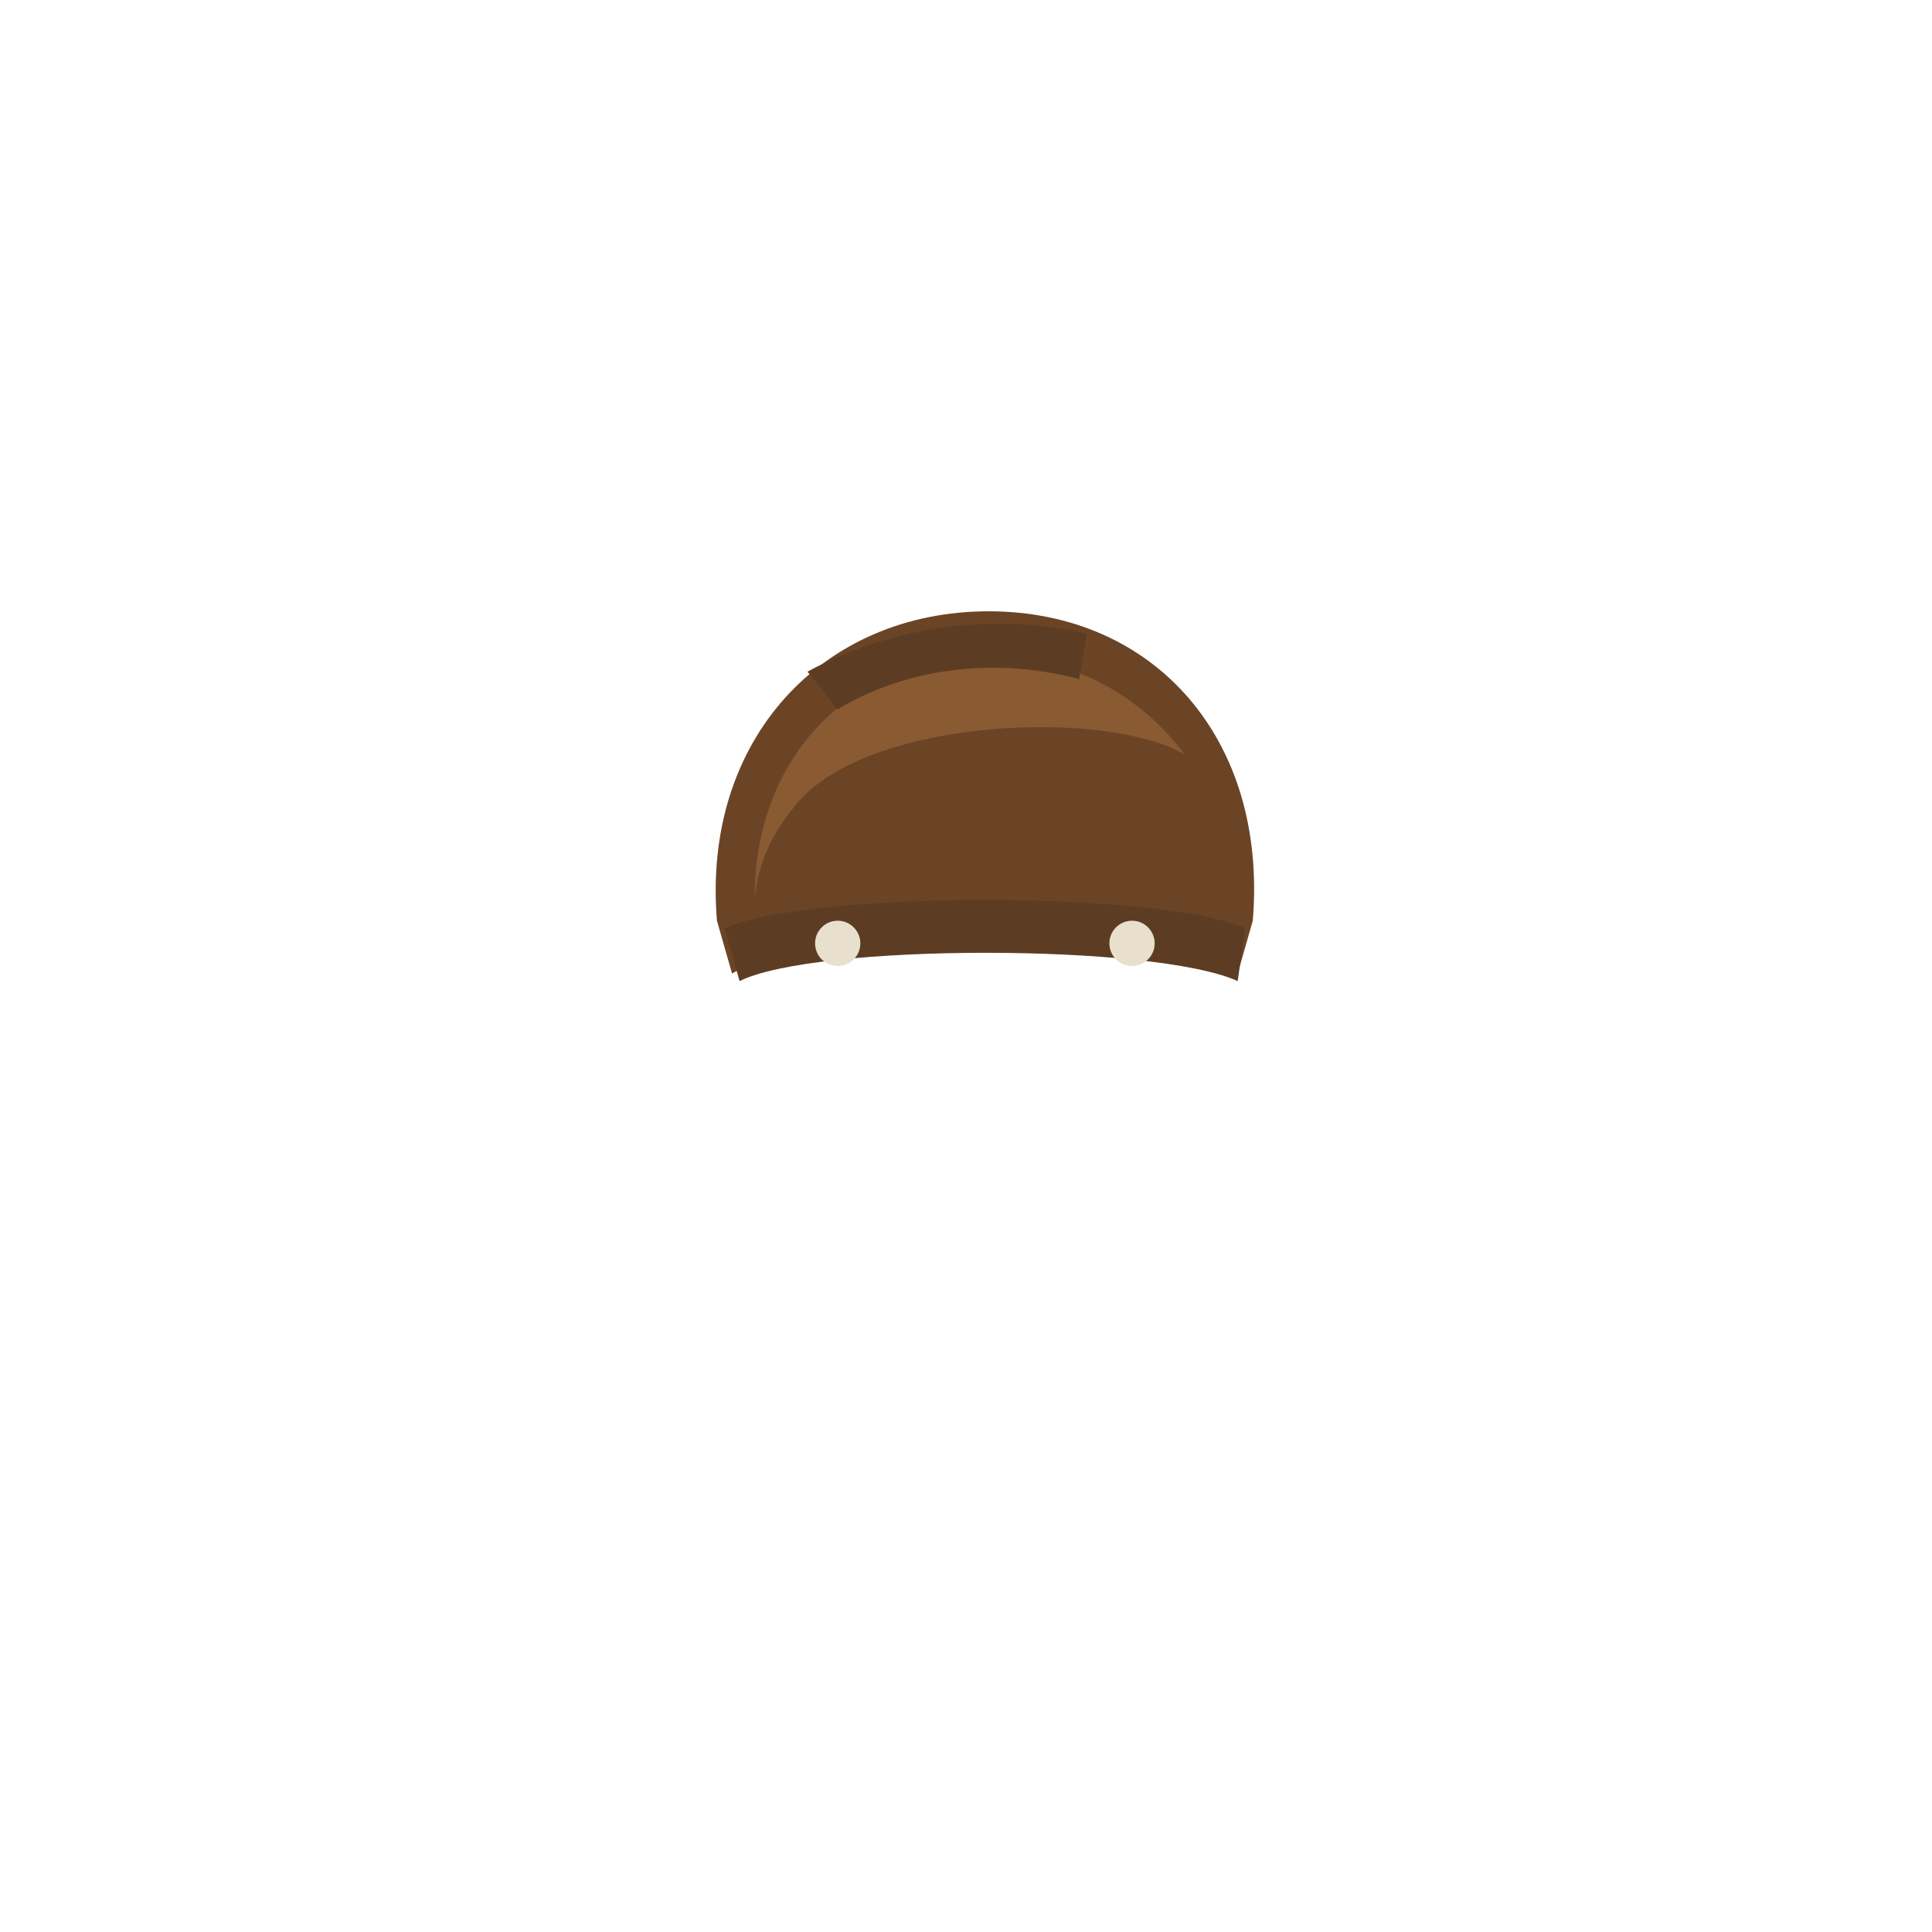
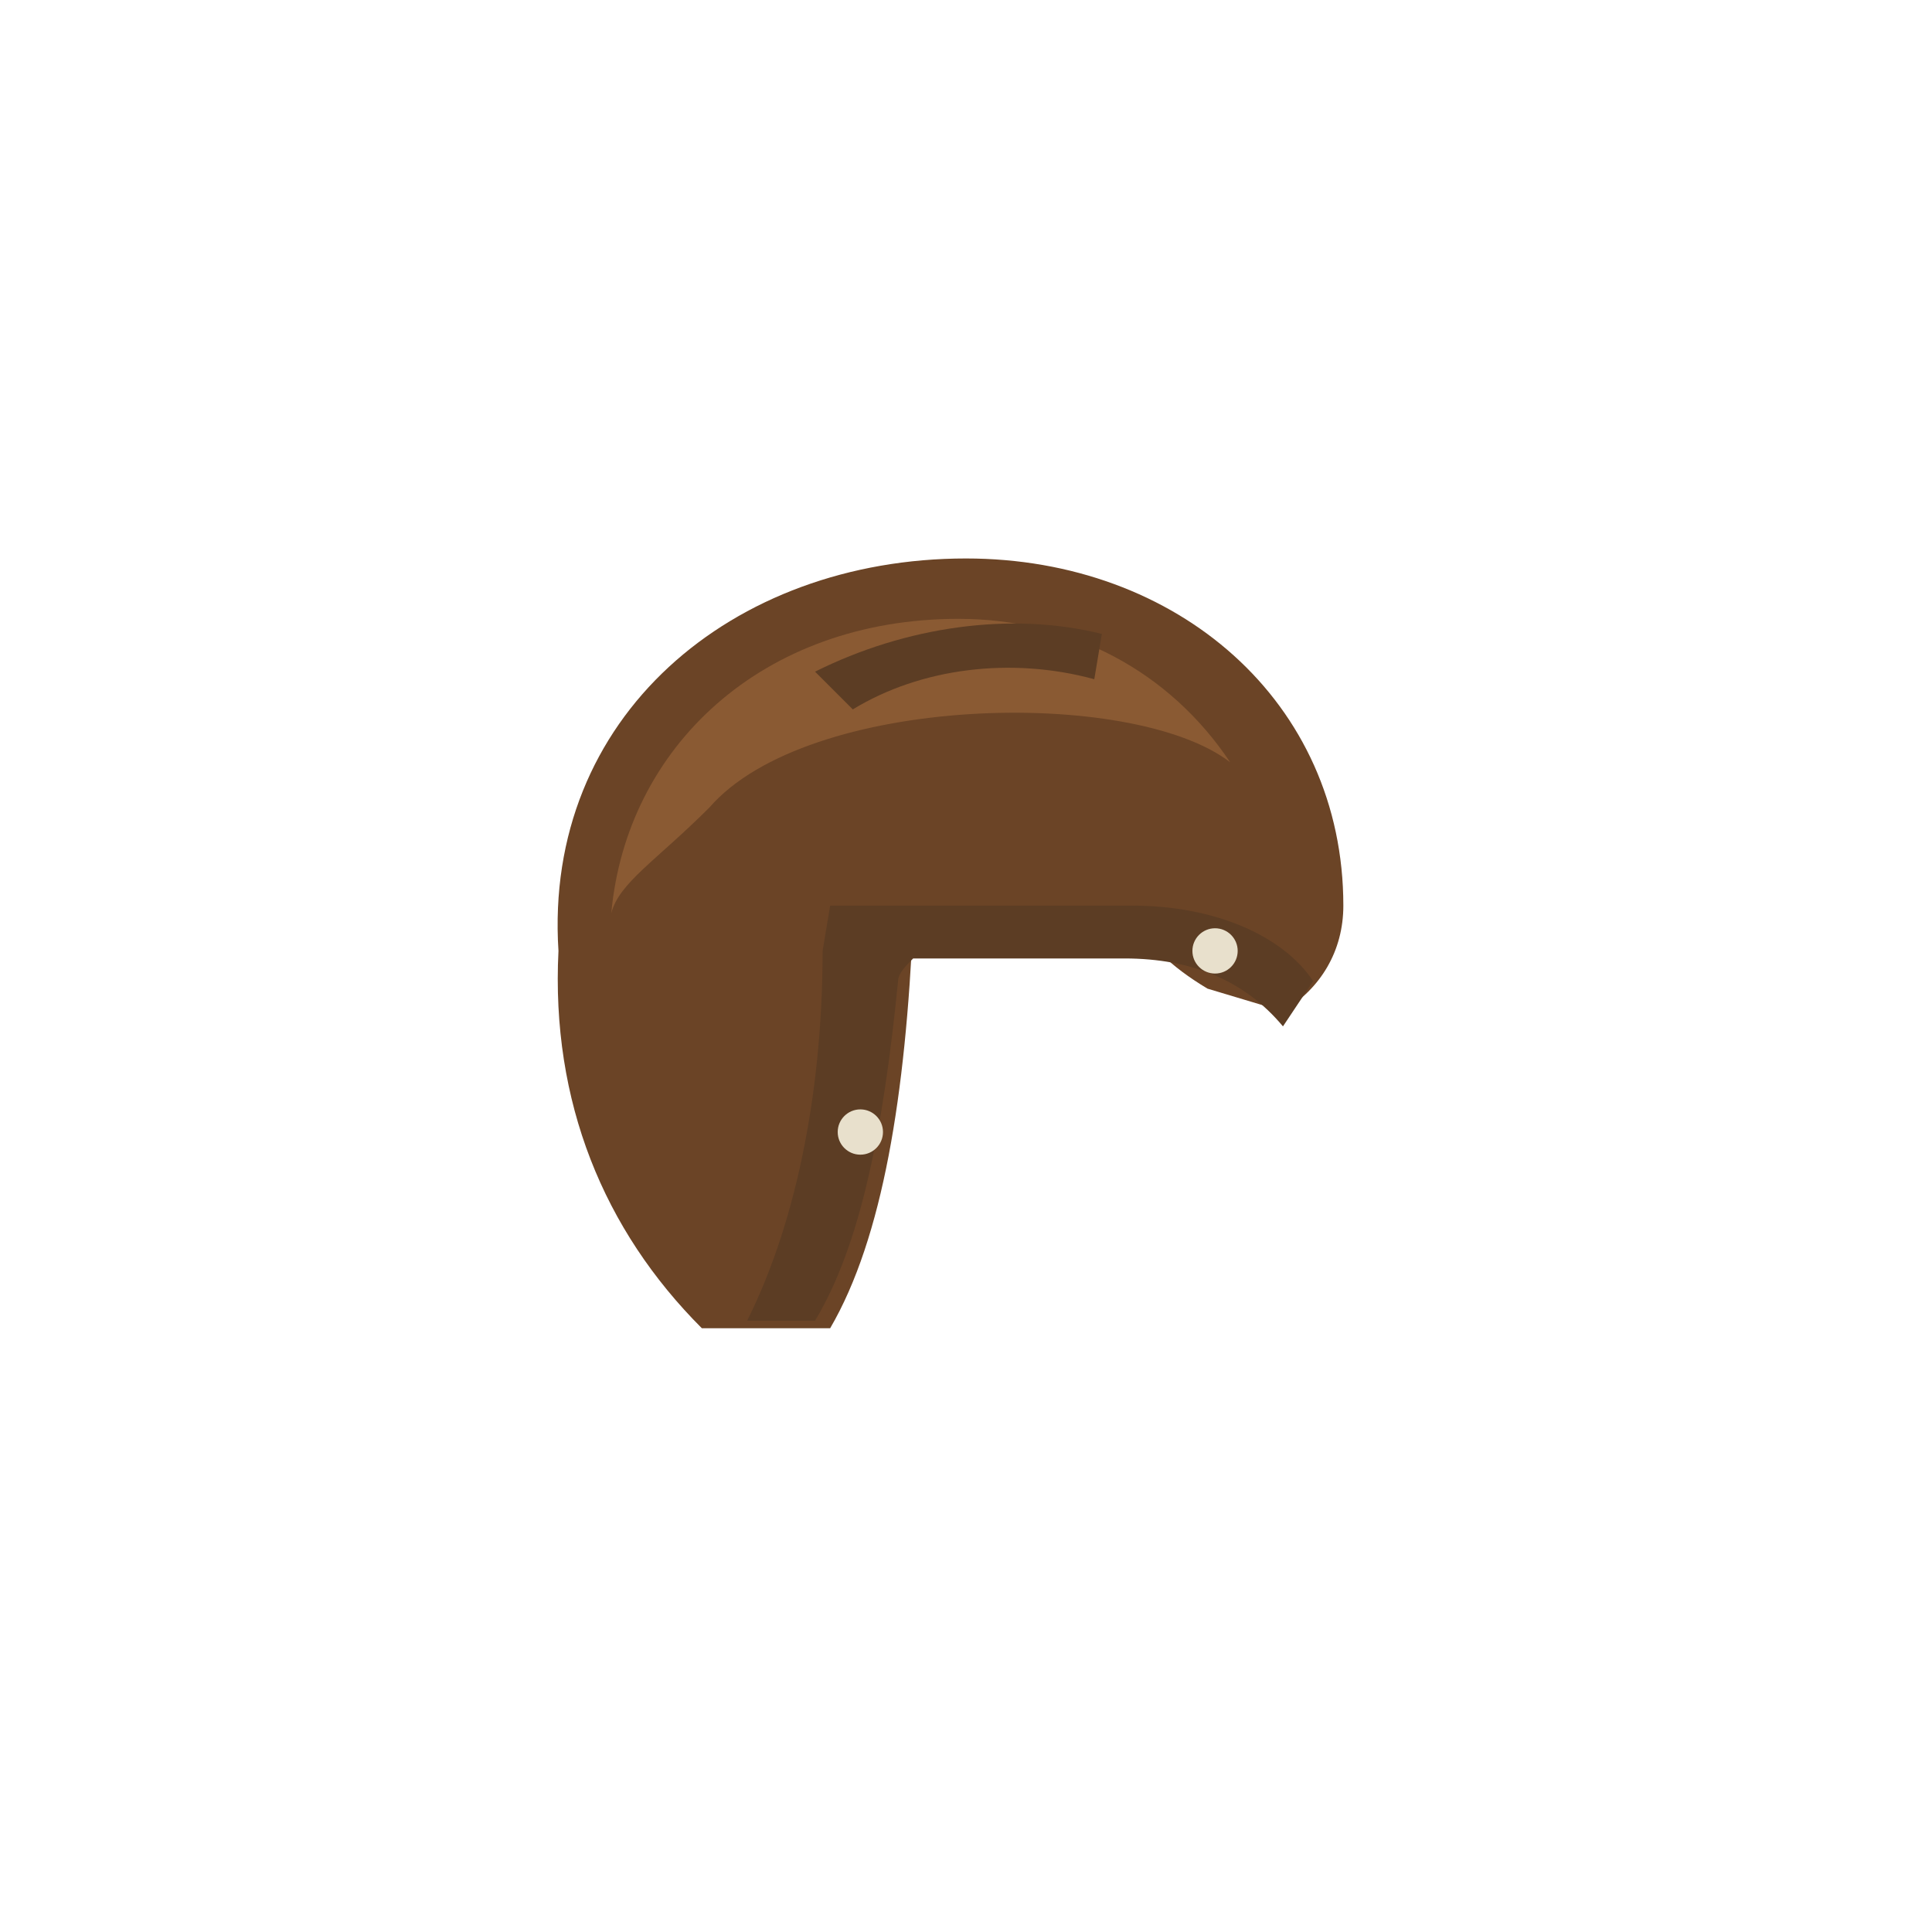
<svg xmlns="http://www.w3.org/2000/svg" viewBox="0 0 512 512" width="512" height="512">
-   <path d="M190 244 C186 196 218 162 262 162 C306 162 336 196 332 244 L328 258 C306 246 214 246 194 258 Z" fill="#6B4426" />
-   <path d="M200 238 C200 200 226 174 262 174 C284 174 302 184 314 200 C294 188 232 190 212 212 C205 220 201 228 200 238 Z" fill="#8A5A33" />
-   <path d="M214 178 C236 166 264 162 288 168 L286 180 C264 174 240 177 222 188 Z" fill="#5C3D24" />
-   <path d="M192 246 C214 236 308 236 330 246 L328 260 C306 250 216 250 196 260 Z" fill="#5C3D24" />
-   <circle cx="222" cy="250" r="6" fill="#E8E0CC" />
-   <circle cx="300" cy="250" r="6" fill="#E8E0CC" />
+   <path d="M148 252 C144 190 194 148 256 148 C312 148 356 186 356 240 C356 252 350 262 340 268 L320 262 C310 256 304 250 302 244 L242 244 C240 290 234 328 220 352 L186 352 C160 326 146 292 148 252 Z" fill="#6B4426" />
+   <path d="M162 242 C166 198 202 164 254 164 C284 164 310 178 326 202 C300 182 214 184 188 214 C174 228 164 234 162 242 Z" fill="#8A5A33" />
+   <path d="M216 178 C240 166 268 162 292 168 L290 180 C268 174 244 177 226 188 Z" fill="#5C3D24" />
+   <path d="M300 240 C322 240 340 248 348 260 L340 272 C330 260 316 254 298 254 L242 254 C240 256 238 258 238 260 C234 300 228 330 216 350 L198 350 C212 322 218 286 218 252 L220 240 Z" fill="#5C3D24" />
+   <circle cx="322" cy="252" r="6" fill="#E8E0CC" />
+   <circle cx="228" cy="300" r="6" fill="#E8E0CC" />
</svg>
